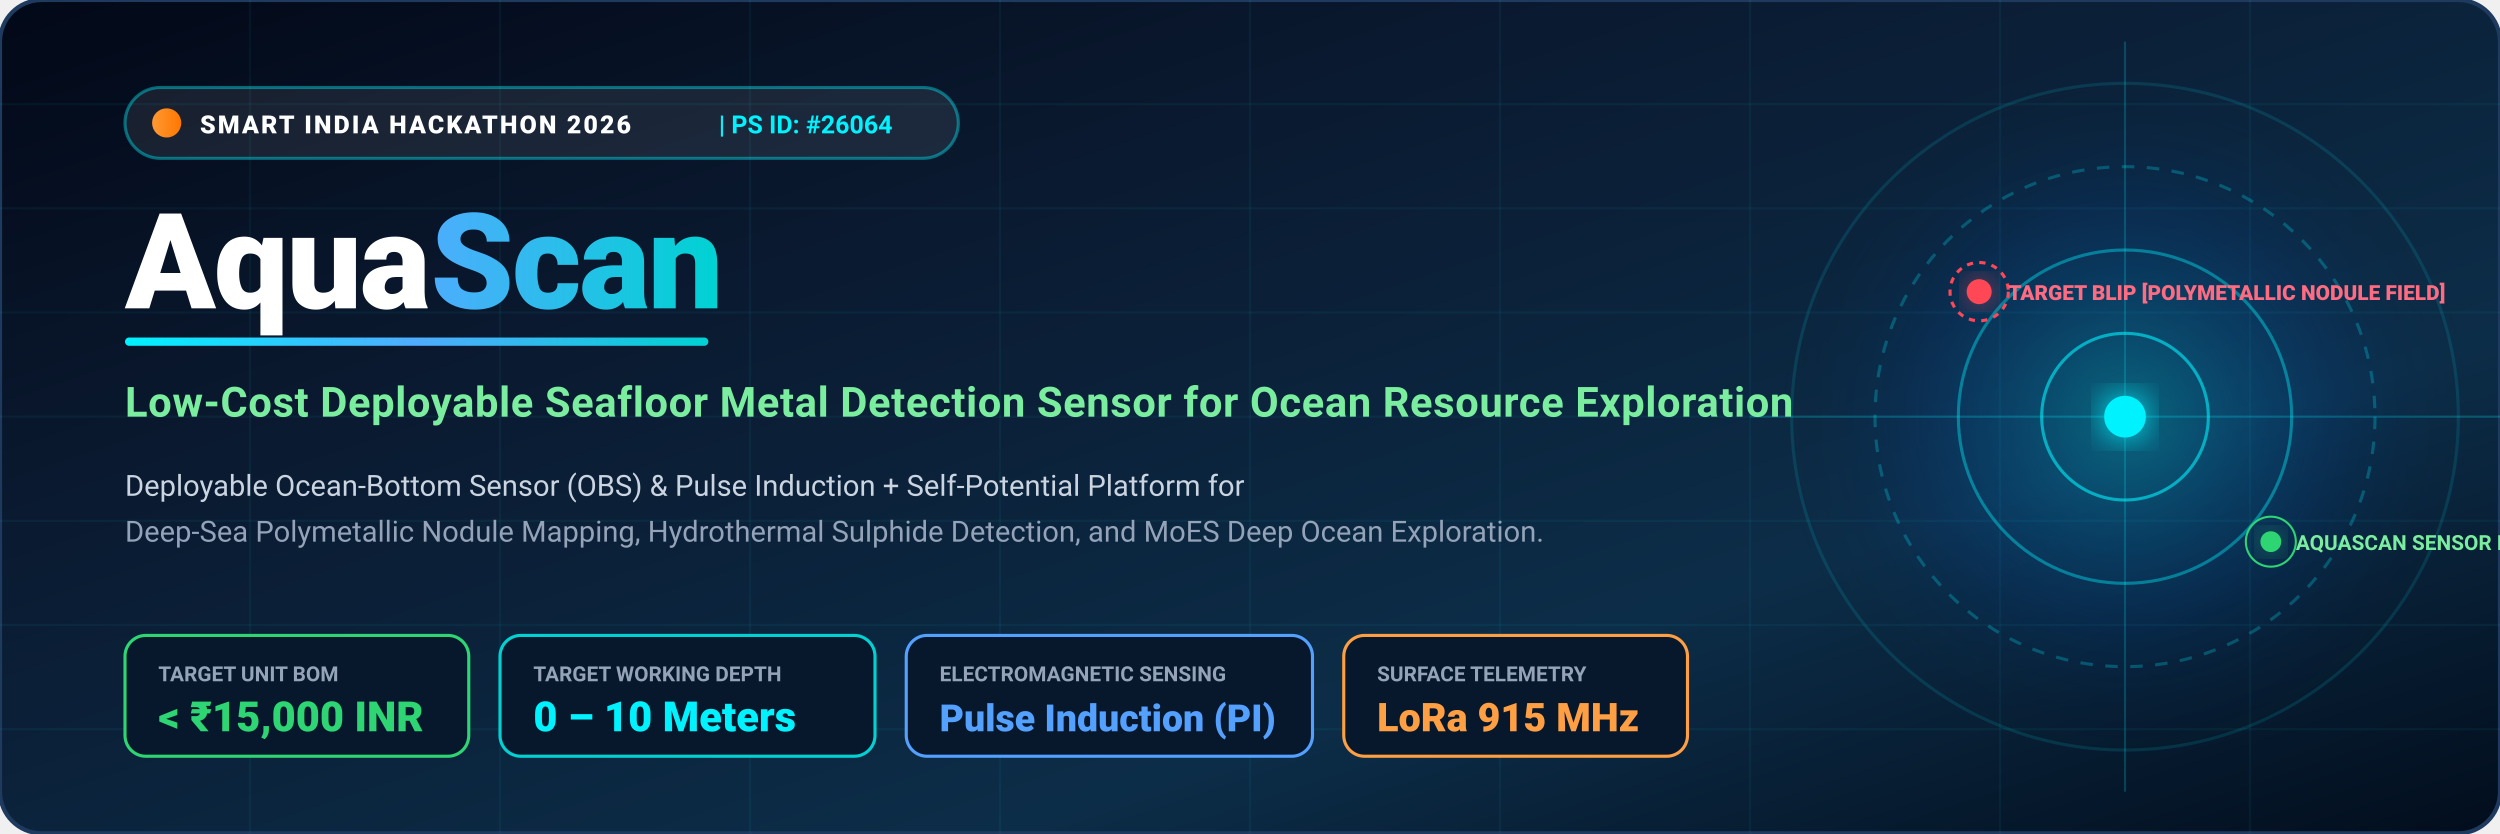
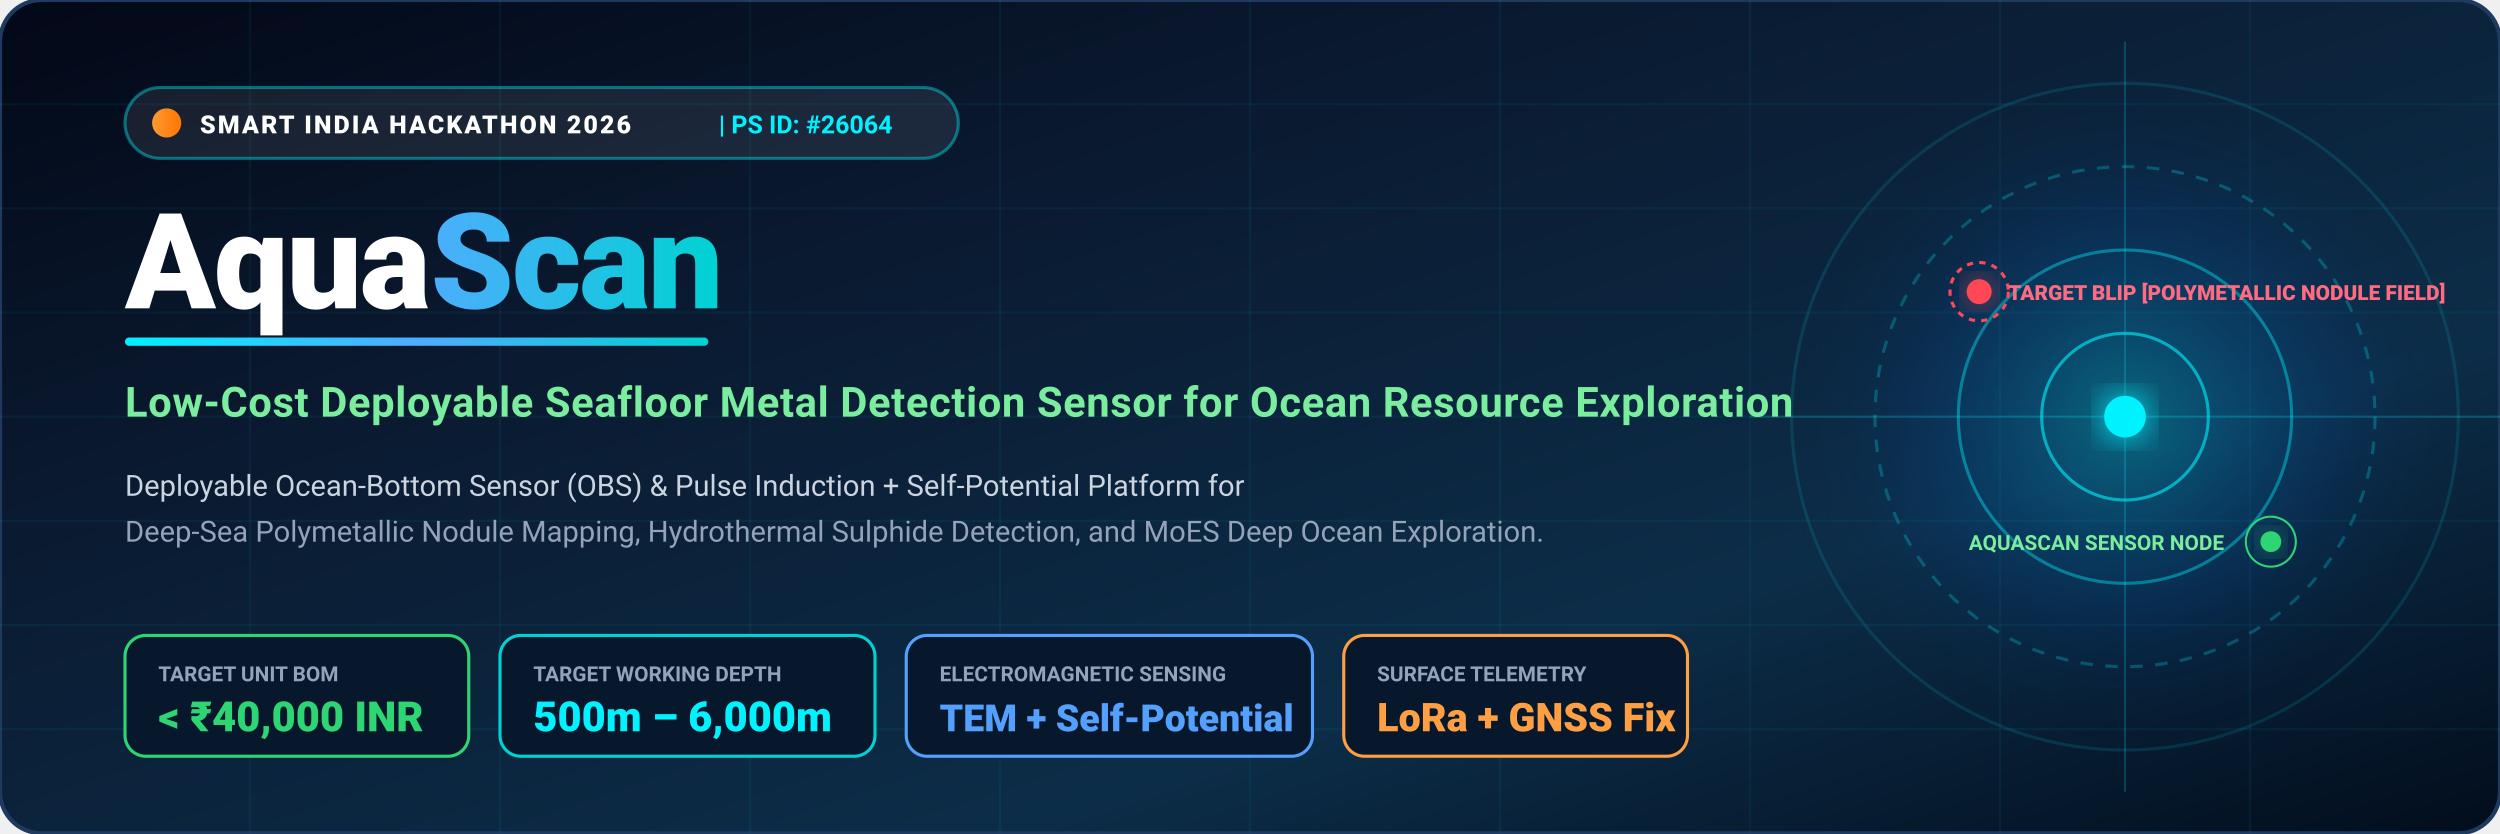
<svg xmlns="http://www.w3.org/2000/svg" viewBox="0 0 1200 400" width="100%" height="100%">
  <defs>
    <linearGradient id="deepOcean" x1="0%" y1="0%" x2="100%" y2="100%">
      <stop offset="0%" stop-color="#020817" />
      <stop offset="30%" stop-color="#0a192f" />
      <stop offset="70%" stop-color="#0c2d48" />
      <stop offset="100%" stop-color="#020d1c" />
    </linearGradient>
    <linearGradient id="neonCyan" x1="0%" y1="0%" x2="100%" y2="0%">
      <stop offset="0%" stop-color="#00f2fe" />
      <stop offset="50%" stop-color="#4facfe" />
      <stop offset="100%" stop-color="#00d2d3" />
    </linearGradient>
    <linearGradient id="goldGlow" x1="0%" y1="0%" x2="100%" y2="0%">
      <stop offset="0%" stop-color="#f6d365" />
      <stop offset="100%" stop-color="#fda085" />
    </linearGradient>
    <linearGradient id="indiaSaffron" x1="0%" y1="0%" x2="100%" y2="0%">
      <stop offset="0%" stop-color="#ff9933" />
      <stop offset="100%" stop-color="#ff7700" />
    </linearGradient>
    <radialGradient id="radarPulse" cx="50%" cy="50%" r="50%">
      <stop offset="0%" stop-color="#00f2fe" stop-opacity="0.3" />
      <stop offset="60%" stop-color="#0072ff" stop-opacity="0.08" />
      <stop offset="100%" stop-color="#0a192f" stop-opacity="0" />
    </radialGradient>
    <filter id="softGlow" x="-30%" y="-30%" width="160%" height="160%">
      <feGaussianBlur stdDeviation="8" result="blur" />
      <feComposite in="SourceGraphic" in2="blur" operator="over" />
    </filter>
  </defs>
  <rect width="1200" height="400" rx="20" fill="url(#deepOcean)" stroke="#1e3a5f" stroke-width="2" />
  <g stroke="#00f2fe" stroke-opacity="0.05" stroke-width="1">
    <line x1="0" y1="50" x2="1200" y2="50" />
    <line x1="0" y1="100" x2="1200" y2="100" />
    <line x1="0" y1="150" x2="1200" y2="150" />
    <line x1="0" y1="200" x2="1200" y2="200" />
    <line x1="0" y1="250" x2="1200" y2="250" />
    <line x1="0" y1="300" x2="1200" y2="300" />
    <line x1="0" y1="350" x2="1200" y2="350" />
    <line x1="120" y1="0" x2="120" y2="400" />
    <line x1="240" y1="0" x2="240" y2="400" />
    <line x1="360" y1="0" x2="360" y2="400" />
    <line x1="480" y1="0" x2="480" y2="400" />
    <line x1="600" y1="0" x2="600" y2="400" />
    <line x1="720" y1="0" x2="720" y2="400" />
    <line x1="840" y1="0" x2="840" y2="400" />
    <line x1="960" y1="0" x2="960" y2="400" />
    <line x1="1080" y1="0" x2="1080" y2="400" />
  </g>
  <circle cx="1020" cy="200" r="170" fill="url(#radarPulse)" />
  <circle cx="1020" cy="200" r="160" fill="none" stroke="#00f2fe" stroke-opacity="0.12" stroke-width="1.5" />
  <circle cx="1020" cy="200" r="120" fill="none" stroke="#00f2fe" stroke-opacity="0.25" stroke-width="1.5" stroke-dasharray="6,6" />
  <circle cx="1020" cy="200" r="80" fill="none" stroke="#00f2fe" stroke-opacity="0.4" stroke-width="1.5" />
  <circle cx="1020" cy="200" r="40" fill="none" stroke="#00f2fe" stroke-opacity="0.6" stroke-width="1.5" />
  <circle cx="1020" cy="200" r="10" fill="#00f2fe" filter="url(#softGlow)" />
  <line x1="1020" y1="20" x2="1020" y2="380" stroke="#00f2fe" stroke-opacity="0.2" stroke-width="1" />
  <line x1="840" y1="200" x2="1200" y2="200" stroke="#00f2fe" stroke-opacity="0.2" stroke-width="1" />
  <g transform="translate(950, 140)">
    <circle cx="0" cy="0" r="6" fill="#ff4757" filter="url(#softGlow)" />
    <circle cx="0" cy="0" r="14" fill="none" stroke="#ff4757" stroke-width="1.5" stroke-dasharray="3,3" />
    <text x="14" y="4" font-family="'Segoe UI', Roboto, sans-serif" font-size="10" font-weight="800" fill="#ff6b81">TARGET BLIP [POLYMETALLIC NODULE FIELD]</text>
  </g>
  <g transform="translate(1090, 260)">
    <circle cx="0" cy="0" r="5" fill="#2ed573" filter="url(#softGlow)" />
    <circle cx="0" cy="0" r="12" fill="none" stroke="#2ed573" stroke-width="1" />
-     <text x="12" y="4" font-family="'Segoe UI', Roboto, sans-serif" font-size="10" font-weight="700" fill="#7bed9f">AQUASCAN SENSOR NODE</text>
+     <text x="-145" y="4" font-family="'Segoe UI', Roboto, sans-serif" font-size="10" font-weight="700" fill="#7bed9f">AQUASCAN SENSOR NODE</text>
  </g>
  <g transform="translate(60, 42)">
    <rect width="400" height="34" rx="17" fill="#ffffff" fill-opacity="0.08" stroke="#00f2fe" stroke-opacity="0.4" stroke-width="1.5" />
    <circle cx="20" cy="17" r="7" fill="url(#indiaSaffron)" />
    <text x="36" y="22" font-family="'Segoe UI', Roboto, sans-serif" font-size="12" font-weight="800" fill="#ffffff" letter-spacing="1">SMART INDIA HACKATHON 2026</text>
    <text x="285" y="22" font-family="'Segoe UI', Roboto, sans-serif" font-size="12" font-weight="700" fill="#00f2fe">| PS ID: #26064</text>
  </g>
  <text x="60" y="148" font-family="'Segoe UI', Roboto, -apple-system, sans-serif" font-size="64" font-weight="900" fill="#ffffff" letter-spacing="-1">
    Aqua<tspan fill="url(#neonCyan)">Scan</tspan>
  </text>
  <rect x="60" y="162" width="280" height="4" rx="2" fill="url(#neonCyan)" />
  <text x="60" y="200" font-family="'Segoe UI', Roboto, sans-serif" font-size="20" font-weight="700" fill="#7bed9f" letter-spacing="0.3">
    Low-Cost Deployable Seafloor Metal Detection Sensor for Ocean Resource Exploration
  </text>
  <text x="60" y="238" font-family="'Segoe UI', Roboto, sans-serif" font-size="14" fill="#cbd5e1" font-weight="400">
    Deployable Ocean-Bottom Sensor (OBS) &amp; Pulse Induction + Self-Potential Platform for
  </text>
  <text x="60" y="260" font-family="'Segoe UI', Roboto, sans-serif" font-size="14" fill="#94a3b8" font-weight="400">
    Deep-Sea Polymetallic Nodule Mapping, Hydrothermal Sulphide Detection, and MoES Deep Ocean Exploration.
  </text>
  <g transform="translate(60, 305)">
    <rect x="0" y="0" width="165" height="58" rx="10" fill="#07182c" stroke="#2ed573" stroke-width="1.5" />
    <text x="16" y="22" font-family="'Segoe UI', Roboto, sans-serif" font-size="10" fill="#94a3b8" font-weight="700">TARGET UNIT BOM</text>
-     <text x="16" y="46" font-family="'Segoe UI', Roboto, sans-serif" font-size="20" fill="#2ed573" font-weight="900">&lt; ₹15,000 INR</text>
+     <text x="16" y="46" font-family="'Segoe UI', Roboto, sans-serif" font-size="20" fill="#2ed573" font-weight="900">&lt; ₹40,000 INR</text>
    <rect x="180" y="0" width="180" height="58" rx="10" fill="#07182c" stroke="#00d2d3" stroke-width="1.5" />
    <text x="16" y="22" transform="translate(180, 0)" font-family="'Segoe UI', Roboto, sans-serif" font-size="10" fill="#94a3b8" font-weight="700">TARGET WORKING DEPTH</text>
-     <text x="16" y="46" transform="translate(180, 0)" font-family="'Segoe UI', Roboto, sans-serif" font-size="20" fill="#00f2fe" font-weight="900">0 – 10 Meters</text>
+     <text x="16" y="46" transform="translate(180, 0)" font-family="'Segoe UI', Roboto, sans-serif" font-size="20" fill="#00f2fe" font-weight="900">500m – 6,000m</text>
    <rect x="375" y="0" width="195" height="58" rx="10" fill="#07182c" stroke="#54a0ff" stroke-width="1.5" />
    <text x="16" y="22" transform="translate(375, 0)" font-family="'Segoe UI', Roboto, sans-serif" font-size="10" fill="#94a3b8" font-weight="700">ELECTROMAGNETIC SENSING</text>
-     <text x="16" y="46" transform="translate(375, 0)" font-family="'Segoe UI', Roboto, sans-serif" font-size="18" fill="#54a0ff" font-weight="900">Pulse Induction (PI)</text>
+     <text x="16" y="46" transform="translate(375, 0)" font-family="'Segoe UI', Roboto, sans-serif" font-size="18" fill="#54a0ff" font-weight="900">TEM + Self-Potential</text>
    <rect x="585" y="0" width="165" height="58" rx="10" fill="#07182c" stroke="#ff9f43" stroke-width="1.5" />
    <text x="16" y="22" transform="translate(585, 0)" font-family="'Segoe UI', Roboto, sans-serif" font-size="10" fill="#94a3b8" font-weight="700">SURFACE TELEMETRY</text>
-     <text x="16" y="46" transform="translate(585, 0)" font-family="'Segoe UI', Roboto, sans-serif" font-size="19" fill="#ff9f43" font-weight="900">LoRa 915 MHz</text>
+     <text x="16" y="46" transform="translate(585, 0)" font-family="'Segoe UI', Roboto, sans-serif" font-size="19" fill="#ff9f43" font-weight="900">LoRa + GNSS Fix</text>
  </g>
</svg>
